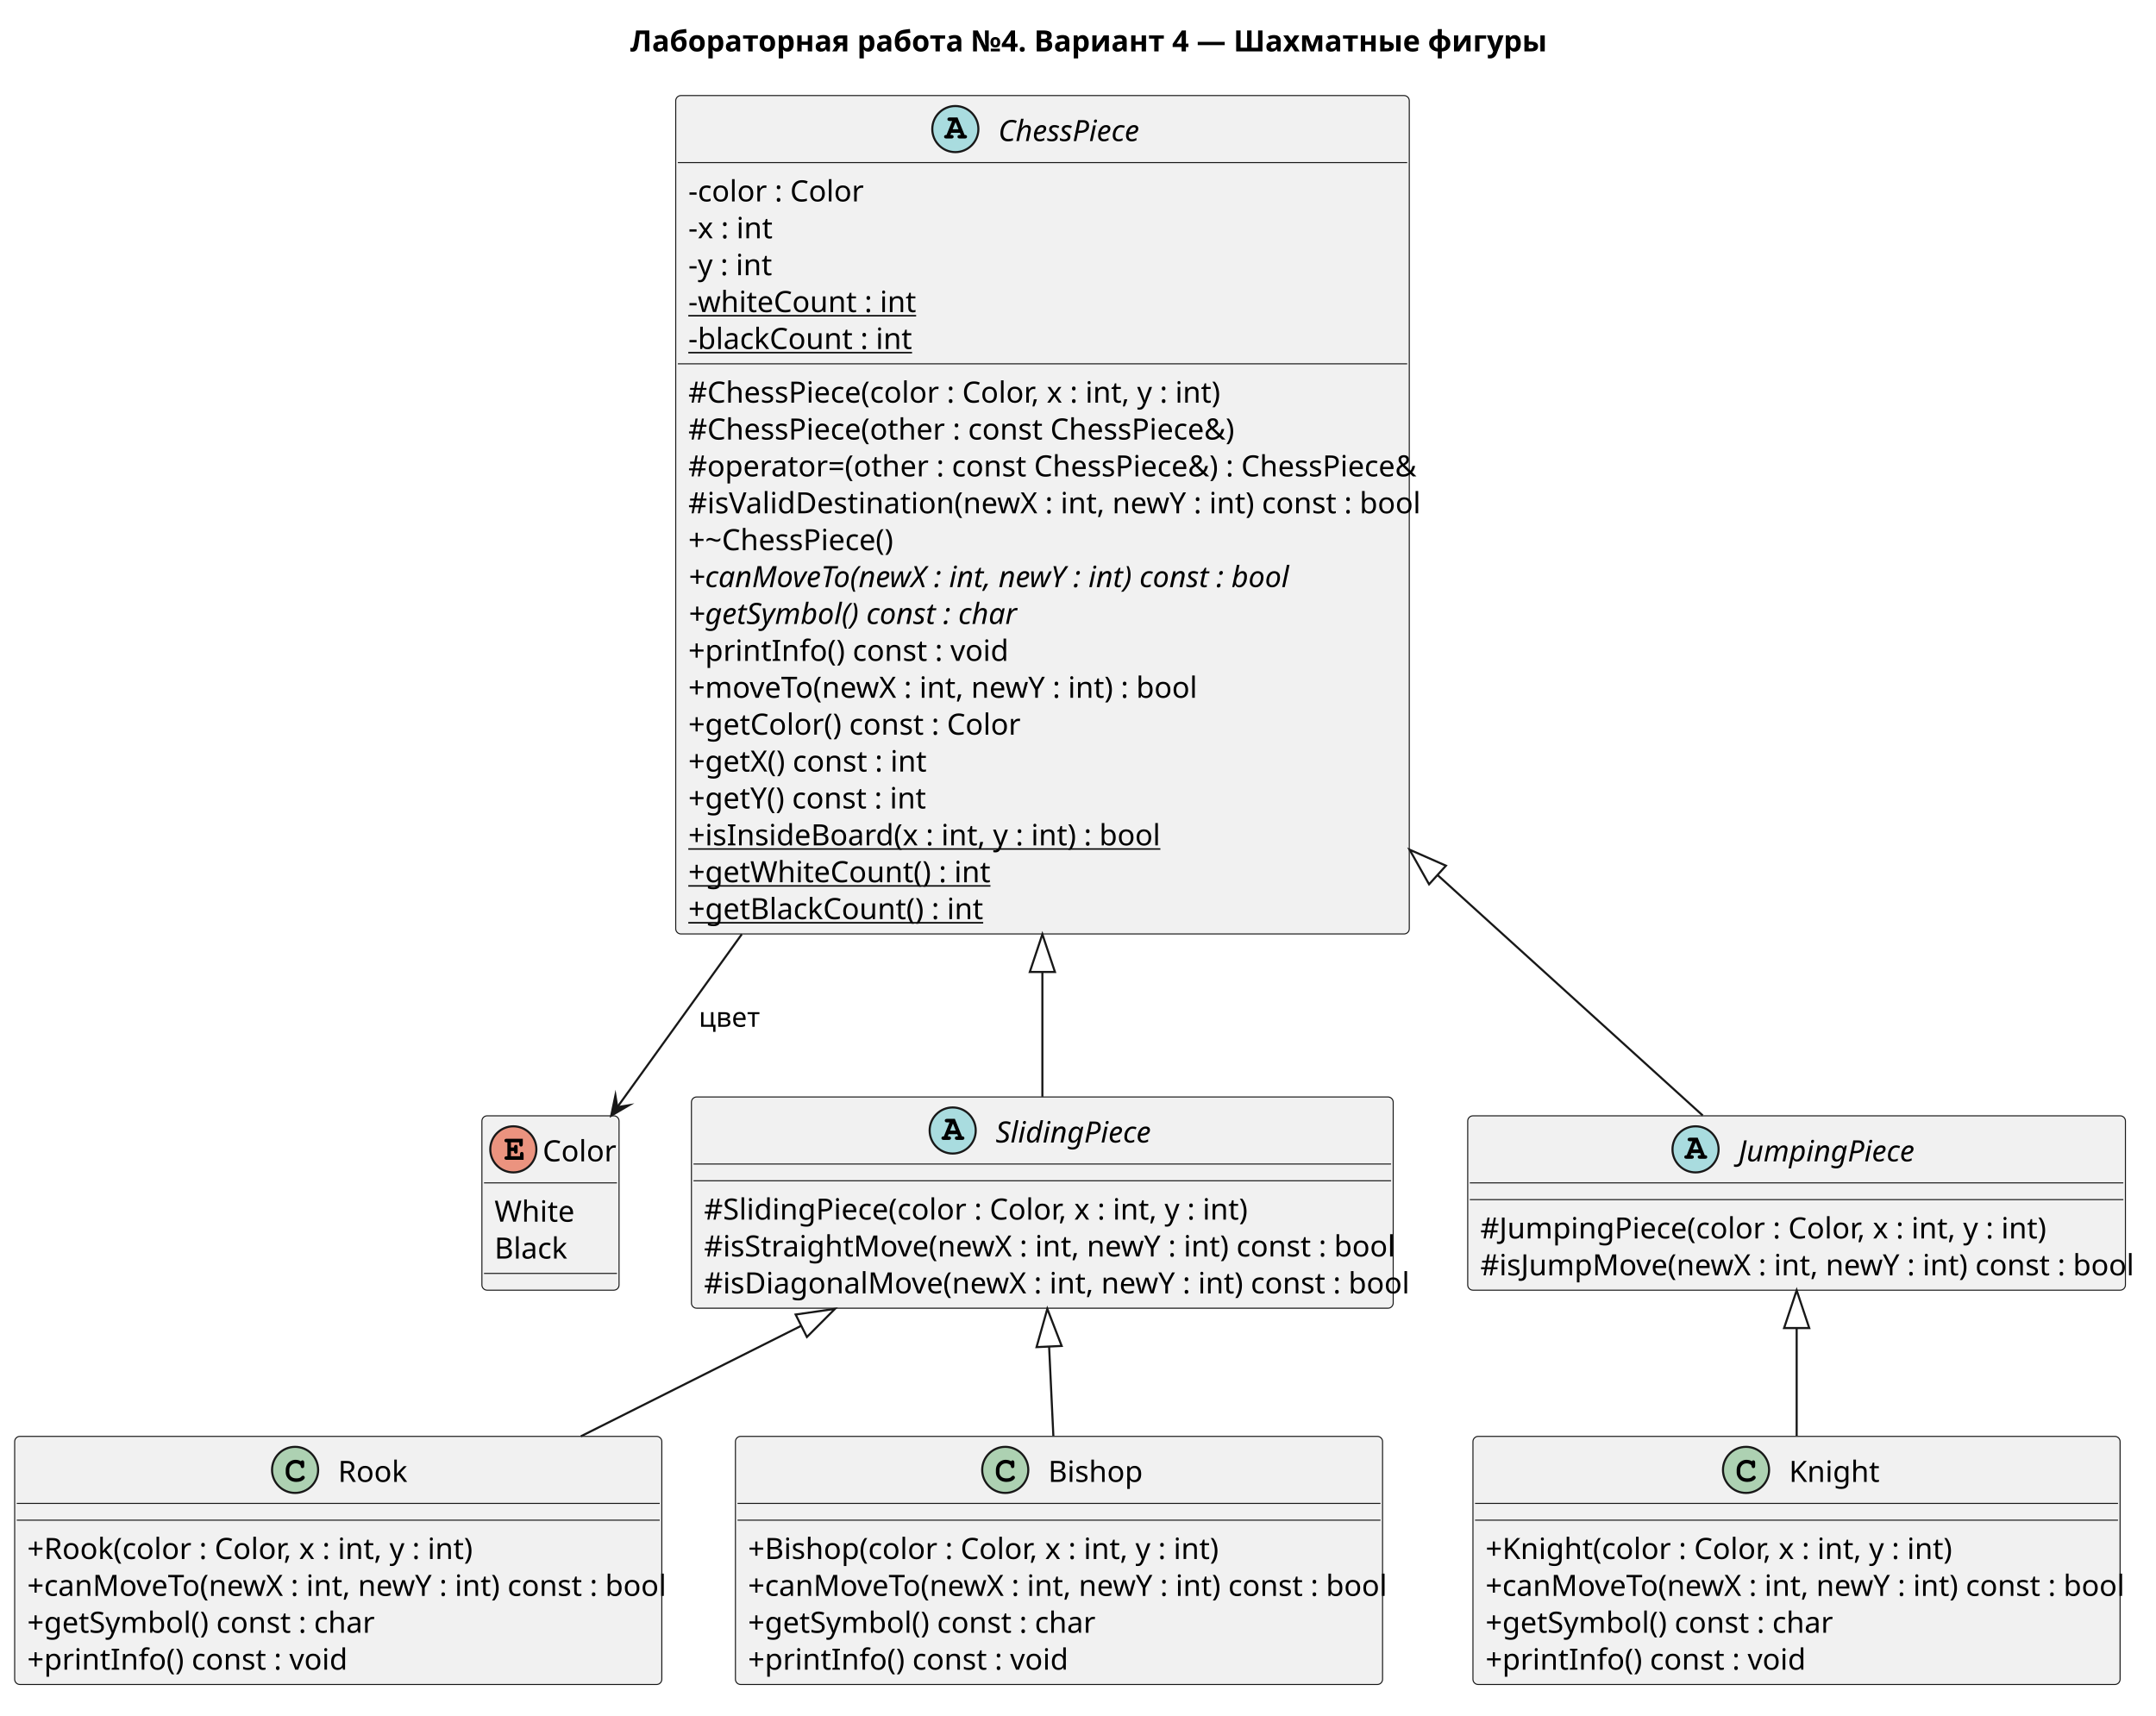
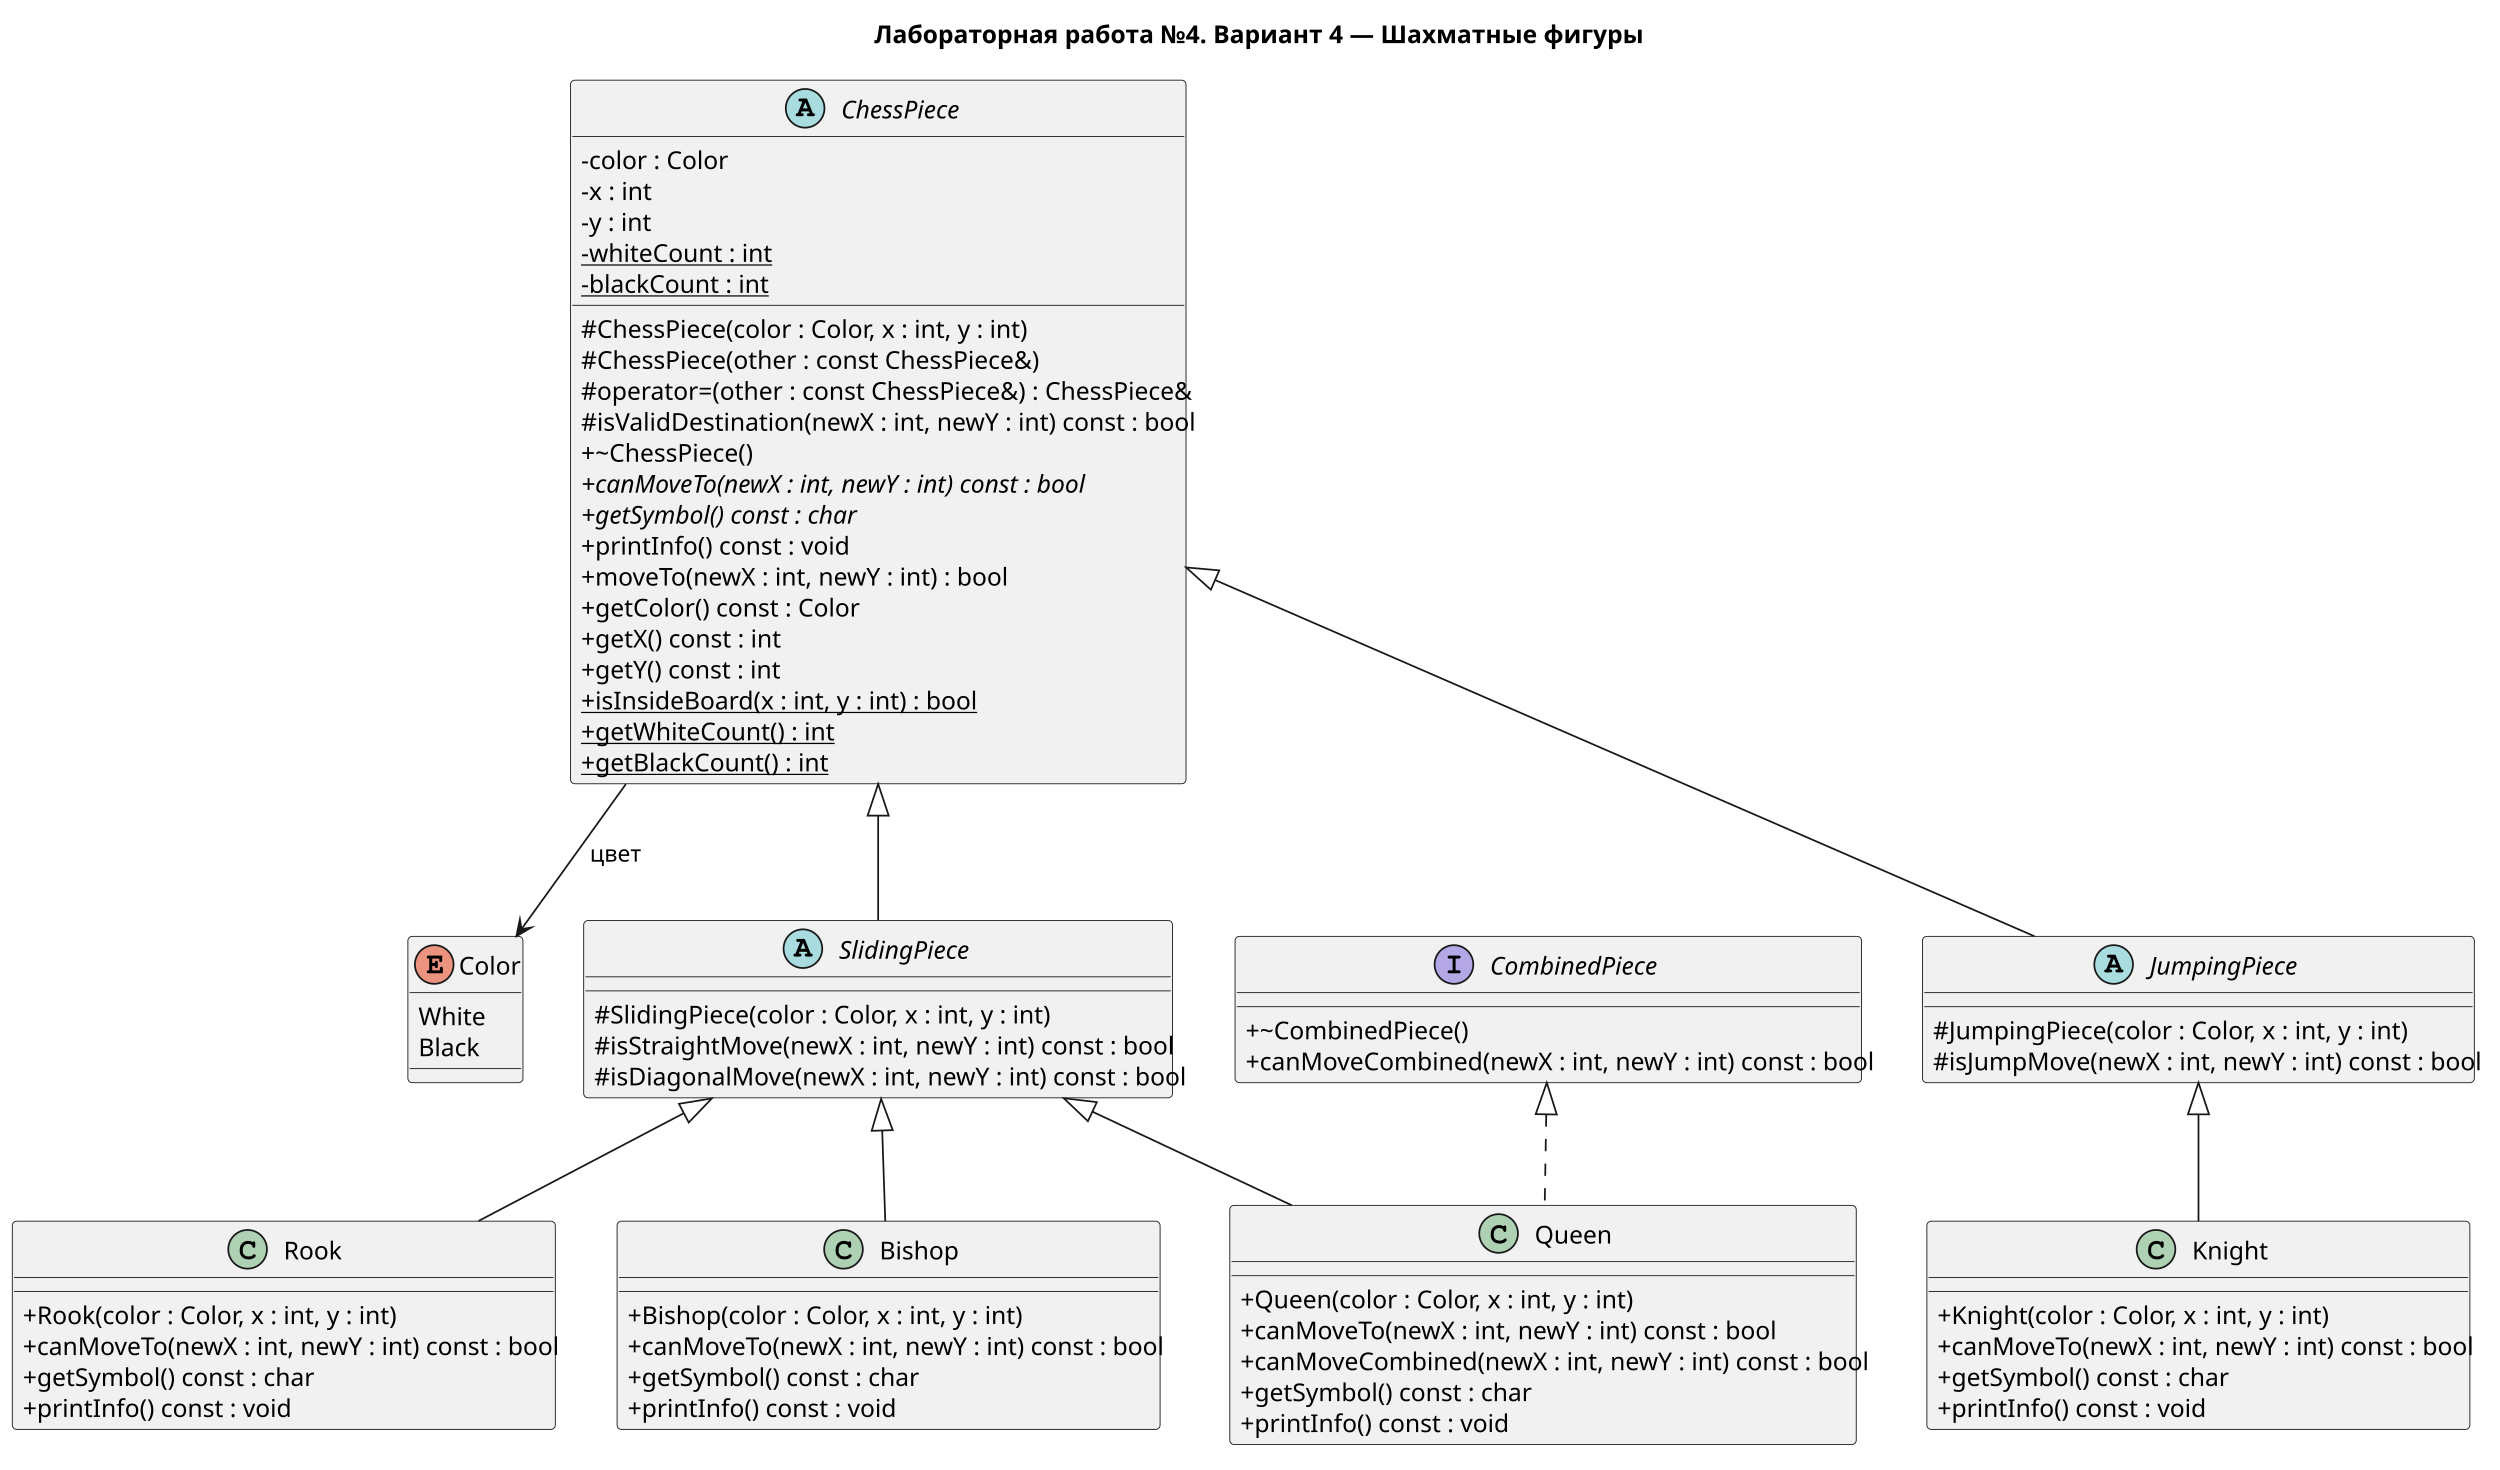
- <svg xmlns="http://www.w3.org/2000/svg" version="1.1" data-diagram-type="CLASS" style="width:1029px;height:819px;background:#FFFFFF;" width="1029px" height="819px" viewBox="0 0 1029 819" zoomAndPan="magnify" preserveAspectRatio="none" contentStyleType="text/css">
+ <svg xmlns="http://www.w3.org/2000/svg" version="1.1" data-diagram-type="CLASS" style="width:1422px;height:836px;background:#FFFFFF;" width="1422px" height="836px" viewBox="0 0 1422 836" zoomAndPan="magnify" preserveAspectRatio="none" contentStyleType="text/css">
  <defs />
  <g font-family="sans-serif" lengthAdjust="spacing">
    <g class="title" data-source-line="1">
-       <text x="300.733" y="24.533" fill="#000" font-size="14" textLength="420.943" font-weight="700">Лабораторная работа №4. Вариант 4 — Шахматные фигуры</text>
+       <text x="497.233" y="24.533" fill="#000" font-size="14" textLength="420.943" font-weight="700">Лабораторная работа №4. Вариант 4 — Шахматные фигуры</text>
    </g>
    <g class="entity" data-qualified-name="Color" id="ent0001" data-source-line="4">
-       <rect x="230" y="532.609" width="65.455" height="83.219" fill="#F1F1F1" style="stroke:#181818;stroke-width:0.5;" rx="2.5" ry="2.5" />
-       <ellipse cx="245" cy="548.609" rx="11" ry="11" fill="#EB937F" style="stroke:#181818;stroke-width:1;" />
-       <path d="M243.859,549.406 L243.859,551.906 L248.188,551.906 L248.188,550.984 Q248.188,550.375 248.422,550.109 Q248.672,549.844 249.047,549.844 Q249.422,549.844 249.656,550.109 Q249.891,550.375 249.891,550.984 L249.891,553.609 L241.891,553.609 Q241.266,553.609 241,553.375 Q240.75,553.141 240.75,552.75 Q240.75,552.375 241.016,552.141 Q241.281,551.906 241.891,551.906 L242.156,551.906 L242.156,545.25 L241.891,545.25 Q241.266,545.25 241,545.016 Q240.75,544.781 240.75,544.391 Q240.75,544.016 241,543.781 Q241.266,543.547 241.891,543.547 L249.516,543.547 L249.516,546.141 Q249.516,546.75 249.281,547.016 Q249.063,547.266 248.672,547.266 Q248.297,547.266 248.063,547.016 Q247.828,546.75 247.828,546.141 L247.828,545.25 L243.859,545.25 L243.859,547.703 L245.344,547.703 Q245.344,547.047 245.469,546.859 Q245.734,546.453 246.203,546.453 Q246.578,546.453 246.813,546.719 Q247.047,546.969 247.047,547.578 L247.047,549.547 Q247.047,550.094 246.922,550.281 Q246.656,550.672 246.203,550.672 Q245.734,550.672 245.469,550.266 Q245.344,550.078 245.344,549.406 L243.859,549.406 Z " fill="#000" />
-       <text x="259" y="554.338" fill="#000" font-size="14" textLength="33.455">Color</text>
-       <line x1="231" y1="564.609" x2="294.455" y2="564.609" style="stroke:#181818;stroke-width:0.5;" />
-       <text x="236" y="583.143" fill="#000" font-size="14" textLength="35.786">White</text>
-       <text x="236" y="600.752" fill="#000" font-size="14" textLength="34.234">Black</text>
-       <line x1="231" y1="607.828" x2="294.455" y2="607.828" style="stroke:#181818;stroke-width:0.5;" />
+       <rect x="232" y="532.609" width="65.455" height="83.219" fill="#F1F1F1" style="stroke:#181818;stroke-width:0.5;" rx="2.5" ry="2.5" />
+       <ellipse cx="247" cy="548.609" rx="11" ry="11" fill="#EB937F" style="stroke:#181818;stroke-width:1;" />
+       <path d="M245.859,549.406 L245.859,551.906 L250.188,551.906 L250.188,550.984 Q250.188,550.375 250.422,550.109 Q250.672,549.844 251.047,549.844 Q251.422,549.844 251.656,550.109 Q251.891,550.375 251.891,550.984 L251.891,553.609 L243.891,553.609 Q243.266,553.609 243,553.375 Q242.75,553.141 242.75,552.75 Q242.75,552.375 243.016,552.141 Q243.281,551.906 243.891,551.906 L244.156,551.906 L244.156,545.25 L243.891,545.25 Q243.266,545.25 243,545.016 Q242.75,544.781 242.75,544.391 Q242.75,544.016 243,543.781 Q243.266,543.547 243.891,543.547 L251.516,543.547 L251.516,546.141 Q251.516,546.75 251.281,547.016 Q251.063,547.266 250.672,547.266 Q250.297,547.266 250.063,547.016 Q249.828,546.75 249.828,546.141 L249.828,545.25 L245.859,545.25 L245.859,547.703 L247.344,547.703 Q247.344,547.047 247.469,546.859 Q247.734,546.453 248.203,546.453 Q248.578,546.453 248.813,546.719 Q249.047,546.969 249.047,547.578 L249.047,549.547 Q249.047,550.094 248.922,550.281 Q248.656,550.672 248.203,550.672 Q247.734,550.672 247.469,550.266 Q247.344,550.078 247.344,549.406 L245.859,549.406 Z " fill="#000" />
+       <text x="261" y="554.338" fill="#000" font-size="14" textLength="33.455">Color</text>
+       <line x1="233" y1="564.609" x2="296.455" y2="564.609" style="stroke:#181818;stroke-width:0.5;" />
+       <text x="238" y="583.143" fill="#000" font-size="14" textLength="35.786">White</text>
+       <text x="238" y="600.752" fill="#000" font-size="14" textLength="34.234">Black</text>
+       <line x1="233" y1="607.828" x2="296.455" y2="607.828" style="stroke:#181818;stroke-width:0.5;" />
    </g>
    <g class="entity" data-qualified-name="ChessPiece" id="ent0002" data-source-line="9">
-       <rect x="322.5" y="45.609" width="350.112" height="400.188" fill="#F1F1F1" style="stroke:#181818;stroke-width:0.5;" rx="2.5" ry="2.5" />
-       <ellipse cx="455.955" cy="61.609" rx="11" ry="11" fill="#A9DCDF" style="stroke:#181818;stroke-width:1;" />
-       <path d="M458.142,63.375 L454.001,63.375 L453.58,64.406 L454.001,64.406 Q454.611,64.406 454.876,64.641 Q455.142,64.875 455.142,65.266 Q455.142,65.641 454.876,65.875 Q454.611,66.109 454.001,66.109 L451.705,66.109 Q451.095,66.109 450.845,65.875 Q450.58,65.641 450.58,65.25 Q450.58,64.875 450.861,64.641 Q451.126,64.391 451.751,64.406 L454.423,57.75 L453.314,57.75 Q452.705,57.75 452.439,57.516 Q452.173,57.281 452.173,56.891 Q452.173,56.516 452.439,56.281 Q452.705,56.047 453.314,56.047 L456.986,56.047 L460.376,64.406 Q460.97,64.406 461.158,64.547 Q461.548,64.813 461.548,65.266 Q461.548,65.641 461.283,65.875 Q461.033,66.109 460.423,66.109 L458.126,66.109 Q457.517,66.109 457.251,65.875 Q456.986,65.641 456.986,65.25 Q456.986,64.875 457.251,64.641 Q457.517,64.406 458.126,64.406 L458.548,64.406 L458.142,63.375 Z M457.423,61.672 L456.064,58.297 L454.689,61.672 L457.423,61.672 Z " fill="#000" />
-       <text x="476.455" y="67.338" fill="#000" font-size="14" textLength="74.703" font-style="italic">ChessPiece</text>
-       <line x1="323.5" y1="77.609" x2="671.612" y2="77.609" style="stroke:#181818;stroke-width:0.5;" />
-       <text x="328.5" y="96.143" fill="#000" font-size="14" textLength="80.131">-color : Color</text>
-       <text x="328.5" y="113.752" fill="#000" font-size="14" textLength="38.117">-x : int</text>
-       <text x="328.5" y="131.361" fill="#000" font-size="14" textLength="38.117">-y : int</text>
-       <text x="328.5" y="148.971" fill="#000" font-size="14" textLength="101.158" text-decoration="underline">-whiteCount : int</text>
-       <text x="328.5" y="166.58" fill="#000" font-size="14" textLength="101.158" text-decoration="underline">-blackCount : int</text>
-       <line x1="323.5" y1="173.656" x2="671.612" y2="173.656" style="stroke:#181818;stroke-width:0.5;" />
-       <text x="328.5" y="192.189" fill="#000" font-size="14" textLength="249.751">#ChessPiece(color : Color, x : int, y : int)</text>
-       <text x="328.5" y="209.799" fill="#000" font-size="14" textLength="256.785">#ChessPiece(other : const ChessPiece&amp;)</text>
-       <text x="328.5" y="227.408" fill="#000" font-size="14" textLength="338.112">#operator=(other : const ChessPiece&amp;) : ChessPiece&amp;</text>
-       <text x="328.5" y="245.018" fill="#000" font-size="14" textLength="334.612">#isValidDestination(newX : int, newY : int) const : bool</text>
-       <text x="328.5" y="262.627" fill="#000" font-size="14" textLength="100.379">+~ChessPiece()</text>
-       <text x="328.5" y="280.236" fill="#000" font-size="14" textLength="296.864" font-style="italic">+canMoveTo(newX : int, newY : int) const : bool</text>
-       <text x="328.5" y="297.846" fill="#000" font-size="14" textLength="159.899" font-style="italic">+getSymbol() const : char</text>
-       <text x="328.5" y="315.455" fill="#000" font-size="14" textLength="142.789">+printInfo() const : void</text>
-       <text x="328.5" y="333.064" fill="#000" font-size="14" textLength="236.94">+moveTo(newX : int, newY : int) : bool</text>
-       <text x="328.5" y="350.674" fill="#000" font-size="14" textLength="152.893">+getColor() const : Color</text>
-       <text x="328.5" y="368.283" fill="#000" font-size="14" textLength="110.106">+getX() const : int</text>
-       <text x="328.5" y="385.893" fill="#000" font-size="14" textLength="110.106">+getY() const : int</text>
-       <text x="328.5" y="403.502" fill="#000" font-size="14" textLength="215.154" text-decoration="underline">+isInsideBoard(x : int, y : int) : bool</text>
-       <text x="328.5" y="421.111" fill="#000" font-size="14" textLength="136.562" text-decoration="underline">+getWhiteCount() : int</text>
-       <text x="328.5" y="438.721" fill="#000" font-size="14" textLength="135.01" text-decoration="underline">+getBlackCount() : int</text>
+       <rect x="324.5" y="45.609" width="350.112" height="400.188" fill="#F1F1F1" style="stroke:#181818;stroke-width:0.5;" rx="2.5" ry="2.5" />
+       <ellipse cx="457.955" cy="61.609" rx="11" ry="11" fill="#A9DCDF" style="stroke:#181818;stroke-width:1;" />
+       <path d="M460.142,63.375 L456.001,63.375 L455.58,64.406 L456.001,64.406 Q456.611,64.406 456.876,64.641 Q457.142,64.875 457.142,65.266 Q457.142,65.641 456.876,65.875 Q456.611,66.109 456.001,66.109 L453.705,66.109 Q453.095,66.109 452.845,65.875 Q452.58,65.641 452.58,65.25 Q452.58,64.875 452.861,64.641 Q453.126,64.391 453.751,64.406 L456.423,57.75 L455.314,57.75 Q454.705,57.75 454.439,57.516 Q454.173,57.281 454.173,56.891 Q454.173,56.516 454.439,56.281 Q454.705,56.047 455.314,56.047 L458.986,56.047 L462.376,64.406 Q462.97,64.406 463.158,64.547 Q463.548,64.813 463.548,65.266 Q463.548,65.641 463.283,65.875 Q463.033,66.109 462.423,66.109 L460.126,66.109 Q459.517,66.109 459.251,65.875 Q458.986,65.641 458.986,65.25 Q458.986,64.875 459.251,64.641 Q459.517,64.406 460.126,64.406 L460.548,64.406 L460.142,63.375 Z M459.423,61.672 L458.064,58.297 L456.689,61.672 L459.423,61.672 Z " fill="#000" />
+       <text x="478.455" y="67.338" fill="#000" font-size="14" textLength="74.703" font-style="italic">ChessPiece</text>
+       <line x1="325.5" y1="77.609" x2="673.612" y2="77.609" style="stroke:#181818;stroke-width:0.5;" />
+       <text x="330.5" y="96.143" fill="#000" font-size="14" textLength="80.131">-color : Color</text>
+       <text x="330.5" y="113.752" fill="#000" font-size="14" textLength="38.117">-x : int</text>
+       <text x="330.5" y="131.361" fill="#000" font-size="14" textLength="38.117">-y : int</text>
+       <text x="330.5" y="148.971" fill="#000" font-size="14" textLength="101.158" text-decoration="underline">-whiteCount : int</text>
+       <text x="330.5" y="166.58" fill="#000" font-size="14" textLength="101.158" text-decoration="underline">-blackCount : int</text>
+       <line x1="325.5" y1="173.656" x2="673.612" y2="173.656" style="stroke:#181818;stroke-width:0.5;" />
+       <text x="330.5" y="192.189" fill="#000" font-size="14" textLength="249.751">#ChessPiece(color : Color, x : int, y : int)</text>
+       <text x="330.5" y="209.799" fill="#000" font-size="14" textLength="256.785">#ChessPiece(other : const ChessPiece&amp;)</text>
+       <text x="330.5" y="227.408" fill="#000" font-size="14" textLength="338.112">#operator=(other : const ChessPiece&amp;) : ChessPiece&amp;</text>
+       <text x="330.5" y="245.018" fill="#000" font-size="14" textLength="334.612">#isValidDestination(newX : int, newY : int) const : bool</text>
+       <text x="330.5" y="262.627" fill="#000" font-size="14" textLength="100.379">+~ChessPiece()</text>
+       <text x="330.5" y="280.236" fill="#000" font-size="14" textLength="296.864" font-style="italic">+canMoveTo(newX : int, newY : int) const : bool</text>
+       <text x="330.5" y="297.846" fill="#000" font-size="14" textLength="159.899" font-style="italic">+getSymbol() const : char</text>
+       <text x="330.5" y="315.455" fill="#000" font-size="14" textLength="142.789">+printInfo() const : void</text>
+       <text x="330.5" y="333.064" fill="#000" font-size="14" textLength="236.94">+moveTo(newX : int, newY : int) : bool</text>
+       <text x="330.5" y="350.674" fill="#000" font-size="14" textLength="152.893">+getColor() const : Color</text>
+       <text x="330.5" y="368.283" fill="#000" font-size="14" textLength="110.106">+getX() const : int</text>
+       <text x="330.5" y="385.893" fill="#000" font-size="14" textLength="110.106">+getY() const : int</text>
+       <text x="330.5" y="403.502" fill="#000" font-size="14" textLength="215.154" text-decoration="underline">+isInsideBoard(x : int, y : int) : bool</text>
+       <text x="330.5" y="421.111" fill="#000" font-size="14" textLength="136.562" text-decoration="underline">+getWhiteCount() : int</text>
+       <text x="330.5" y="438.721" fill="#000" font-size="14" textLength="135.01" text-decoration="underline">+getBlackCount() : int</text>
    </g>
    <g class="entity" data-qualified-name="SlidingPiece" id="ent0003" data-source-line="32">
-       <rect x="330" y="523.609" width="334.937" height="100.828" fill="#F1F1F1" style="stroke:#181818;stroke-width:0.5;" rx="2.5" ry="2.5" />
-       <ellipse cx="454.694" cy="539.609" rx="11" ry="11" fill="#A9DCDF" style="stroke:#181818;stroke-width:1;" />
-       <path d="M456.882,541.375 L452.741,541.375 L452.319,542.406 L452.741,542.406 Q453.351,542.406 453.616,542.641 Q453.882,542.875 453.882,543.266 Q453.882,543.641 453.616,543.875 Q453.351,544.109 452.741,544.109 L450.444,544.109 Q449.835,544.109 449.585,543.875 Q449.319,543.641 449.319,543.25 Q449.319,542.875 449.601,542.641 Q449.866,542.391 450.491,542.406 L453.163,535.75 L452.054,535.75 Q451.444,535.75 451.179,535.516 Q450.913,535.281 450.913,534.891 Q450.913,534.516 451.179,534.281 Q451.444,534.047 452.054,534.047 L455.726,534.047 L459.116,542.406 Q459.71,542.406 459.897,542.547 Q460.288,542.813 460.288,543.266 Q460.288,543.641 460.022,543.875 Q459.772,544.109 459.163,544.109 L456.866,544.109 Q456.257,544.109 455.991,543.875 Q455.726,543.641 455.726,543.25 Q455.726,542.875 455.991,542.641 Q456.257,542.406 456.866,542.406 L457.288,542.406 L456.882,541.375 Z M456.163,539.672 L454.804,536.297 L453.429,539.672 L456.163,539.672 Z " fill="#000" />
-       <text x="475.194" y="545.338" fill="#000" font-size="14" textLength="77.048" font-style="italic">SlidingPiece</text>
-       <line x1="331" y1="555.609" x2="663.937" y2="555.609" style="stroke:#181818;stroke-width:0.5;" />
-       <line x1="331" y1="563.609" x2="663.937" y2="563.609" style="stroke:#181818;stroke-width:0.5;" />
-       <text x="336" y="582.143" fill="#000" font-size="14" textLength="252.096">#SlidingPiece(color : Color, x : int, y : int)</text>
-       <text x="336" y="599.752" fill="#000" font-size="14" textLength="315.923">#isStraightMove(newX : int, newY : int) const : bool</text>
-       <text x="336" y="617.361" fill="#000" font-size="14" textLength="322.937">#isDiagonalMove(newX : int, newY : int) const : bool</text>
+       <rect x="332" y="523.609" width="334.937" height="100.828" fill="#F1F1F1" style="stroke:#181818;stroke-width:0.5;" rx="2.5" ry="2.5" />
+       <ellipse cx="456.694" cy="539.609" rx="11" ry="11" fill="#A9DCDF" style="stroke:#181818;stroke-width:1;" />
+       <path d="M458.882,541.375 L454.741,541.375 L454.319,542.406 L454.741,542.406 Q455.351,542.406 455.616,542.641 Q455.882,542.875 455.882,543.266 Q455.882,543.641 455.616,543.875 Q455.351,544.109 454.741,544.109 L452.444,544.109 Q451.835,544.109 451.585,543.875 Q451.319,543.641 451.319,543.25 Q451.319,542.875 451.601,542.641 Q451.866,542.391 452.491,542.406 L455.163,535.75 L454.054,535.75 Q453.444,535.75 453.179,535.516 Q452.913,535.281 452.913,534.891 Q452.913,534.516 453.179,534.281 Q453.444,534.047 454.054,534.047 L457.726,534.047 L461.116,542.406 Q461.71,542.406 461.897,542.547 Q462.288,542.813 462.288,543.266 Q462.288,543.641 462.022,543.875 Q461.772,544.109 461.163,544.109 L458.866,544.109 Q458.257,544.109 457.991,543.875 Q457.726,543.641 457.726,543.25 Q457.726,542.875 457.991,542.641 Q458.257,542.406 458.866,542.406 L459.288,542.406 L458.882,541.375 Z M458.163,539.672 L456.804,536.297 L455.429,539.672 L458.163,539.672 Z " fill="#000" />
+       <text x="477.194" y="545.338" fill="#000" font-size="14" textLength="77.048" font-style="italic">SlidingPiece</text>
+       <line x1="333" y1="555.609" x2="665.937" y2="555.609" style="stroke:#181818;stroke-width:0.5;" />
+       <line x1="333" y1="563.609" x2="665.937" y2="563.609" style="stroke:#181818;stroke-width:0.5;" />
+       <text x="338" y="582.143" fill="#000" font-size="14" textLength="252.096">#SlidingPiece(color : Color, x : int, y : int)</text>
+       <text x="338" y="599.752" fill="#000" font-size="14" textLength="315.923">#isStraightMove(newX : int, newY : int) const : bool</text>
+       <text x="338" y="617.361" fill="#000" font-size="14" textLength="322.937">#isDiagonalMove(newX : int, newY : int) const : bool</text>
    </g>
    <g class="entity" data-qualified-name="Rook" id="ent0004" data-source-line="38">
-       <rect x="7" y="685.609" width="308.864" height="118.438" fill="#F1F1F1" style="stroke:#181818;stroke-width:0.5;" rx="2.5" ry="2.5" />
-       <ellipse cx="140.841" cy="701.609" rx="11" ry="11" fill="#ADD1B2" style="stroke:#181818;stroke-width:1;" />
-       <path d="M143.606,697.484 Q143.763,697.266 143.95,697.156 Q144.138,697.047 144.356,697.047 Q144.731,697.047 144.966,697.313 Q145.2,697.563 145.2,698.172 L145.2,699.625 Q145.2,700.234 144.966,700.5 Q144.731,700.766 144.356,700.766 Q144.013,700.766 143.81,700.563 Q143.606,700.375 143.497,699.859 Q143.45,699.5 143.263,699.313 Q142.935,698.938 142.325,698.719 Q141.716,698.5 141.091,698.5 Q140.325,698.5 139.685,698.828 Q139.06,699.156 138.56,699.906 Q138.075,700.656 138.075,701.688 L138.075,702.781 Q138.075,704.016 138.966,704.844 Q139.856,705.656 141.45,705.656 Q142.388,705.656 143.044,705.406 Q143.435,705.25 143.856,704.813 Q144.122,704.547 144.263,704.469 Q144.419,704.391 144.622,704.391 Q144.95,704.391 145.2,704.656 Q145.466,704.906 145.466,705.25 Q145.466,705.594 145.122,706 Q144.622,706.578 143.825,706.906 Q142.747,707.359 141.45,707.359 Q139.935,707.359 138.731,706.734 Q137.747,706.234 137.06,705.172 Q136.372,704.094 136.372,702.813 L136.372,701.656 Q136.372,700.328 136.981,699.188 Q137.606,698.031 138.7,697.422 Q139.794,696.797 141.028,696.797 Q141.763,696.797 142.403,696.969 Q143.06,697.125 143.606,697.484 Z " fill="#000" />
-       <text x="161.341" y="707.338" fill="#000" font-size="14" textLength="32.683">Rook</text>
-       <line x1="8" y1="717.609" x2="314.864" y2="717.609" style="stroke:#181818;stroke-width:0.5;" />
-       <line x1="8" y1="725.609" x2="314.864" y2="725.609" style="stroke:#181818;stroke-width:0.5;" />
-       <text x="13" y="744.143" fill="#000" font-size="14" textLength="208.12">+Rook(color : Color, x : int, y : int)</text>
-       <text x="13" y="761.752" fill="#000" font-size="14" textLength="296.864">+canMoveTo(newX : int, newY : int) const : bool</text>
-       <text x="13" y="779.361" fill="#000" font-size="14" textLength="159.899">+getSymbol() const : char</text>
-       <text x="13" y="796.971" fill="#000" font-size="14" textLength="142.789">+printInfo() const : void</text>
+       <rect x="7" y="694.609" width="308.864" height="118.438" fill="#F1F1F1" style="stroke:#181818;stroke-width:0.5;" rx="2.5" ry="2.5" />
+       <ellipse cx="140.841" cy="710.609" rx="11" ry="11" fill="#ADD1B2" style="stroke:#181818;stroke-width:1;" />
+       <path d="M143.606,706.484 Q143.763,706.266 143.95,706.156 Q144.138,706.047 144.356,706.047 Q144.731,706.047 144.966,706.313 Q145.2,706.563 145.2,707.172 L145.2,708.625 Q145.2,709.234 144.966,709.5 Q144.731,709.766 144.356,709.766 Q144.013,709.766 143.81,709.563 Q143.606,709.375 143.497,708.859 Q143.45,708.5 143.263,708.313 Q142.935,707.938 142.325,707.719 Q141.716,707.5 141.091,707.5 Q140.325,707.5 139.685,707.828 Q139.06,708.156 138.56,708.906 Q138.075,709.656 138.075,710.688 L138.075,711.781 Q138.075,713.016 138.966,713.844 Q139.856,714.656 141.45,714.656 Q142.388,714.656 143.044,714.406 Q143.435,714.25 143.856,713.813 Q144.122,713.547 144.263,713.469 Q144.419,713.391 144.622,713.391 Q144.95,713.391 145.2,713.656 Q145.466,713.906 145.466,714.25 Q145.466,714.594 145.122,715 Q144.622,715.578 143.825,715.906 Q142.747,716.359 141.45,716.359 Q139.935,716.359 138.731,715.734 Q137.747,715.234 137.06,714.172 Q136.372,713.094 136.372,711.813 L136.372,710.656 Q136.372,709.328 136.981,708.188 Q137.606,707.031 138.7,706.422 Q139.794,705.797 141.028,705.797 Q141.763,705.797 142.403,705.969 Q143.06,706.125 143.606,706.484 Z " fill="#000" />
+       <text x="161.341" y="716.338" fill="#000" font-size="14" textLength="32.683">Rook</text>
+       <line x1="8" y1="726.609" x2="314.864" y2="726.609" style="stroke:#181818;stroke-width:0.5;" />
+       <line x1="8" y1="734.609" x2="314.864" y2="734.609" style="stroke:#181818;stroke-width:0.5;" />
+       <text x="13" y="753.143" fill="#000" font-size="14" textLength="208.12">+Rook(color : Color, x : int, y : int)</text>
+       <text x="13" y="770.752" fill="#000" font-size="14" textLength="296.864">+canMoveTo(newX : int, newY : int) const : bool</text>
+       <text x="13" y="788.361" fill="#000" font-size="14" textLength="159.899">+getSymbol() const : char</text>
+       <text x="13" y="805.971" fill="#000" font-size="14" textLength="142.789">+printInfo() const : void</text>
    </g>
    <g class="entity" data-qualified-name="Bishop" id="ent0005" data-source-line="45">
-       <rect x="351" y="685.609" width="308.864" height="118.438" fill="#F1F1F1" style="stroke:#181818;stroke-width:0.5;" rx="2.5" ry="2.5" />
-       <ellipse cx="479.779" cy="701.609" rx="11" ry="11" fill="#ADD1B2" style="stroke:#181818;stroke-width:1;" />
-       <path d="M482.544,697.484 Q482.701,697.266 482.888,697.156 Q483.076,697.047 483.294,697.047 Q483.669,697.047 483.904,697.313 Q484.138,697.563 484.138,698.172 L484.138,699.625 Q484.138,700.234 483.904,700.5 Q483.669,700.766 483.294,700.766 Q482.951,700.766 482.748,700.563 Q482.544,700.375 482.435,699.859 Q482.388,699.5 482.201,699.313 Q481.873,698.938 481.263,698.719 Q480.654,698.5 480.029,698.5 Q479.263,698.5 478.623,698.828 Q477.998,699.156 477.498,699.906 Q477.013,700.656 477.013,701.688 L477.013,702.781 Q477.013,704.016 477.904,704.844 Q478.794,705.656 480.388,705.656 Q481.326,705.656 481.982,705.406 Q482.373,705.25 482.794,704.813 Q483.06,704.547 483.201,704.469 Q483.357,704.391 483.56,704.391 Q483.888,704.391 484.138,704.656 Q484.404,704.906 484.404,705.25 Q484.404,705.594 484.06,706 Q483.56,706.578 482.763,706.906 Q481.685,707.359 480.388,707.359 Q478.873,707.359 477.669,706.734 Q476.685,706.234 475.998,705.172 Q475.31,704.094 475.31,702.813 L475.31,701.656 Q475.31,700.328 475.919,699.188 Q476.544,698.031 477.638,697.422 Q478.732,696.797 479.966,696.797 Q480.701,696.797 481.341,696.969 Q481.998,697.125 482.544,697.484 Z " fill="#000" />
-       <text x="500.279" y="707.338" fill="#000" font-size="14" textLength="42.807">Bishop</text>
-       <line x1="352" y1="717.609" x2="658.864" y2="717.609" style="stroke:#181818;stroke-width:0.5;" />
-       <line x1="352" y1="725.609" x2="658.864" y2="725.609" style="stroke:#181818;stroke-width:0.5;" />
-       <text x="357" y="744.143" fill="#000" font-size="14" textLength="218.244">+Bishop(color : Color, x : int, y : int)</text>
-       <text x="357" y="761.752" fill="#000" font-size="14" textLength="296.864">+canMoveTo(newX : int, newY : int) const : bool</text>
-       <text x="357" y="779.361" fill="#000" font-size="14" textLength="159.899">+getSymbol() const : char</text>
-       <text x="357" y="796.971" fill="#000" font-size="14" textLength="142.789">+printInfo() const : void</text>
+       <rect x="351" y="694.609" width="308.864" height="118.438" fill="#F1F1F1" style="stroke:#181818;stroke-width:0.5;" rx="2.5" ry="2.5" />
+       <ellipse cx="479.779" cy="710.609" rx="11" ry="11" fill="#ADD1B2" style="stroke:#181818;stroke-width:1;" />
+       <path d="M482.544,706.484 Q482.701,706.266 482.888,706.156 Q483.076,706.047 483.294,706.047 Q483.669,706.047 483.904,706.313 Q484.138,706.563 484.138,707.172 L484.138,708.625 Q484.138,709.234 483.904,709.5 Q483.669,709.766 483.294,709.766 Q482.951,709.766 482.748,709.563 Q482.544,709.375 482.435,708.859 Q482.388,708.5 482.201,708.313 Q481.873,707.938 481.263,707.719 Q480.654,707.5 480.029,707.5 Q479.263,707.5 478.623,707.828 Q477.998,708.156 477.498,708.906 Q477.013,709.656 477.013,710.688 L477.013,711.781 Q477.013,713.016 477.904,713.844 Q478.794,714.656 480.388,714.656 Q481.326,714.656 481.982,714.406 Q482.373,714.25 482.794,713.813 Q483.06,713.547 483.201,713.469 Q483.357,713.391 483.56,713.391 Q483.888,713.391 484.138,713.656 Q484.404,713.906 484.404,714.25 Q484.404,714.594 484.06,715 Q483.56,715.578 482.763,715.906 Q481.685,716.359 480.388,716.359 Q478.873,716.359 477.669,715.734 Q476.685,715.234 475.998,714.172 Q475.31,713.094 475.31,711.813 L475.31,710.656 Q475.31,709.328 475.919,708.188 Q476.544,707.031 477.638,706.422 Q478.732,705.797 479.966,705.797 Q480.701,705.797 481.341,705.969 Q481.998,706.125 482.544,706.484 Z " fill="#000" />
+       <text x="500.279" y="716.338" fill="#000" font-size="14" textLength="42.807">Bishop</text>
+       <line x1="352" y1="726.609" x2="658.864" y2="726.609" style="stroke:#181818;stroke-width:0.5;" />
+       <line x1="352" y1="734.609" x2="658.864" y2="734.609" style="stroke:#181818;stroke-width:0.5;" />
+       <text x="357" y="753.143" fill="#000" font-size="14" textLength="218.244">+Bishop(color : Color, x : int, y : int)</text>
+       <text x="357" y="770.752" fill="#000" font-size="14" textLength="296.864">+canMoveTo(newX : int, newY : int) const : bool</text>
+       <text x="357" y="788.361" fill="#000" font-size="14" textLength="159.899">+getSymbol() const : char</text>
+       <text x="357" y="805.971" fill="#000" font-size="14" textLength="142.789">+printInfo() const : void</text>
    </g>
    <g class="entity" data-qualified-name="JumpingPiece" id="ent0006" data-source-line="52">
-       <rect x="700.5" y="532.609" width="313.909" height="83.219" fill="#F1F1F1" style="stroke:#181818;stroke-width:0.5;" rx="2.5" ry="2.5" />
-       <ellipse cx="809.236" cy="548.609" rx="11" ry="11" fill="#A9DCDF" style="stroke:#181818;stroke-width:1;" />
-       <path d="M811.423,550.375 L807.283,550.375 L806.861,551.406 L807.283,551.406 Q807.892,551.406 808.158,551.641 Q808.423,551.875 808.423,552.266 Q808.423,552.641 808.158,552.875 Q807.892,553.109 807.283,553.109 L804.986,553.109 Q804.376,553.109 804.126,552.875 Q803.861,552.641 803.861,552.25 Q803.861,551.875 804.142,551.641 Q804.408,551.391 805.033,551.406 L807.705,544.75 L806.595,544.75 Q805.986,544.75 805.72,544.516 Q805.455,544.281 805.455,543.891 Q805.455,543.516 805.72,543.281 Q805.986,543.047 806.595,543.047 L810.267,543.047 L813.658,551.406 Q814.251,551.406 814.439,551.547 Q814.83,551.813 814.83,552.266 Q814.83,552.641 814.564,552.875 Q814.314,553.109 813.705,553.109 L811.408,553.109 Q810.798,553.109 810.533,552.875 Q810.267,552.641 810.267,552.25 Q810.267,551.875 810.533,551.641 Q810.798,551.406 811.408,551.406 L811.83,551.406 L811.423,550.375 Z M810.705,548.672 L809.345,545.297 L807.97,548.672 L810.705,548.672 Z " fill="#000" />
-       <text x="829.736" y="554.338" fill="#000" font-size="14" textLength="87.938" font-style="italic">JumpingPiece</text>
-       <line x1="701.5" y1="564.609" x2="1013.409" y2="564.609" style="stroke:#181818;stroke-width:0.5;" />
-       <line x1="701.5" y1="572.609" x2="1013.409" y2="572.609" style="stroke:#181818;stroke-width:0.5;" />
-       <text x="706.5" y="591.143" fill="#000" font-size="14" textLength="262.985">#JumpingPiece(color : Color, x : int, y : int)</text>
-       <text x="706.5" y="608.752" fill="#000" font-size="14" textLength="301.909">#isJumpMove(newX : int, newY : int) const : bool</text>
+       <rect x="1093.5" y="532.609" width="313.909" height="83.219" fill="#F1F1F1" style="stroke:#181818;stroke-width:0.5;" rx="2.5" ry="2.5" />
+       <ellipse cx="1202.236" cy="548.609" rx="11" ry="11" fill="#A9DCDF" style="stroke:#181818;stroke-width:1;" />
+       <path d="M1204.423,550.375 L1200.283,550.375 L1199.861,551.406 L1200.283,551.406 Q1200.892,551.406 1201.158,551.641 Q1201.423,551.875 1201.423,552.266 Q1201.423,552.641 1201.158,552.875 Q1200.892,553.109 1200.283,553.109 L1197.986,553.109 Q1197.376,553.109 1197.126,552.875 Q1196.861,552.641 1196.861,552.25 Q1196.861,551.875 1197.142,551.641 Q1197.408,551.391 1198.033,551.406 L1200.705,544.75 L1199.595,544.75 Q1198.986,544.75 1198.72,544.516 Q1198.455,544.281 1198.455,543.891 Q1198.455,543.516 1198.72,543.281 Q1198.986,543.047 1199.595,543.047 L1203.267,543.047 L1206.658,551.406 Q1207.251,551.406 1207.439,551.547 Q1207.83,551.813 1207.83,552.266 Q1207.83,552.641 1207.564,552.875 Q1207.314,553.109 1206.705,553.109 L1204.408,553.109 Q1203.798,553.109 1203.533,552.875 Q1203.267,552.641 1203.267,552.25 Q1203.267,551.875 1203.533,551.641 Q1203.798,551.406 1204.408,551.406 L1204.83,551.406 L1204.423,550.375 Z M1203.705,548.672 L1202.345,545.297 L1200.97,548.672 L1203.705,548.672 Z " fill="#000" />
+       <text x="1222.736" y="554.338" fill="#000" font-size="14" textLength="87.938" font-style="italic">JumpingPiece</text>
+       <line x1="1094.5" y1="564.609" x2="1406.409" y2="564.609" style="stroke:#181818;stroke-width:0.5;" />
+       <line x1="1094.5" y1="572.609" x2="1406.409" y2="572.609" style="stroke:#181818;stroke-width:0.5;" />
+       <text x="1099.5" y="591.143" fill="#000" font-size="14" textLength="262.985">#JumpingPiece(color : Color, x : int, y : int)</text>
+       <text x="1099.5" y="608.752" fill="#000" font-size="14" textLength="301.909">#isJumpMove(newX : int, newY : int) const : bool</text>
    </g>
    <g class="entity" data-qualified-name="Knight" id="ent0007" data-source-line="57">
-       <rect x="703" y="685.609" width="308.864" height="118.438" fill="#F1F1F1" style="stroke:#181818;stroke-width:0.5;" rx="2.5" ry="2.5" />
-       <ellipse cx="833.334" cy="701.609" rx="11" ry="11" fill="#ADD1B2" style="stroke:#181818;stroke-width:1;" />
-       <path d="M836.1,697.484 Q836.256,697.266 836.443,697.156 Q836.631,697.047 836.85,697.047 Q837.225,697.047 837.459,697.313 Q837.693,697.563 837.693,698.172 L837.693,699.625 Q837.693,700.234 837.459,700.5 Q837.225,700.766 836.85,700.766 Q836.506,700.766 836.303,700.563 Q836.1,700.375 835.99,699.859 Q835.943,699.5 835.756,699.313 Q835.428,698.938 834.818,698.719 Q834.209,698.5 833.584,698.5 Q832.818,698.5 832.178,698.828 Q831.553,699.156 831.053,699.906 Q830.568,700.656 830.568,701.688 L830.568,702.781 Q830.568,704.016 831.459,704.844 Q832.35,705.656 833.943,705.656 Q834.881,705.656 835.537,705.406 Q835.928,705.25 836.35,704.813 Q836.615,704.547 836.756,704.469 Q836.912,704.391 837.115,704.391 Q837.443,704.391 837.693,704.656 Q837.959,704.906 837.959,705.25 Q837.959,705.594 837.615,706 Q837.115,706.578 836.318,706.906 Q835.24,707.359 833.943,707.359 Q832.428,707.359 831.225,706.734 Q830.24,706.234 829.553,705.172 Q828.865,704.094 828.865,702.813 L828.865,701.656 Q828.865,700.328 829.475,699.188 Q830.1,698.031 831.193,697.422 Q832.287,696.797 833.521,696.797 Q834.256,696.797 834.896,696.969 Q835.553,697.125 836.1,697.484 Z " fill="#000" />
-       <text x="853.834" y="707.338" fill="#000" font-size="14" textLength="39.696">Knight</text>
-       <line x1="704" y1="717.609" x2="1010.864" y2="717.609" style="stroke:#181818;stroke-width:0.5;" />
-       <line x1="704" y1="725.609" x2="1010.864" y2="725.609" style="stroke:#181818;stroke-width:0.5;" />
-       <text x="709" y="744.143" fill="#000" font-size="14" textLength="215.134">+Knight(color : Color, x : int, y : int)</text>
-       <text x="709" y="761.752" fill="#000" font-size="14" textLength="296.864">+canMoveTo(newX : int, newY : int) const : bool</text>
-       <text x="709" y="779.361" fill="#000" font-size="14" textLength="159.899">+getSymbol() const : char</text>
-       <text x="709" y="796.971" fill="#000" font-size="14" textLength="142.789">+printInfo() const : void</text>
+       <rect x="1096" y="694.609" width="308.864" height="118.438" fill="#F1F1F1" style="stroke:#181818;stroke-width:0.5;" rx="2.5" ry="2.5" />
+       <ellipse cx="1226.334" cy="710.609" rx="11" ry="11" fill="#ADD1B2" style="stroke:#181818;stroke-width:1;" />
+       <path d="M1229.1,706.484 Q1229.256,706.266 1229.443,706.156 Q1229.631,706.047 1229.85,706.047 Q1230.225,706.047 1230.459,706.313 Q1230.693,706.563 1230.693,707.172 L1230.693,708.625 Q1230.693,709.234 1230.459,709.5 Q1230.225,709.766 1229.85,709.766 Q1229.506,709.766 1229.303,709.563 Q1229.1,709.375 1228.99,708.859 Q1228.943,708.5 1228.756,708.313 Q1228.428,707.938 1227.818,707.719 Q1227.209,707.5 1226.584,707.5 Q1225.818,707.5 1225.178,707.828 Q1224.553,708.156 1224.053,708.906 Q1223.568,709.656 1223.568,710.688 L1223.568,711.781 Q1223.568,713.016 1224.459,713.844 Q1225.35,714.656 1226.943,714.656 Q1227.881,714.656 1228.537,714.406 Q1228.928,714.25 1229.35,713.813 Q1229.615,713.547 1229.756,713.469 Q1229.912,713.391 1230.115,713.391 Q1230.443,713.391 1230.693,713.656 Q1230.959,713.906 1230.959,714.25 Q1230.959,714.594 1230.615,715 Q1230.115,715.578 1229.318,715.906 Q1228.24,716.359 1226.943,716.359 Q1225.428,716.359 1224.225,715.734 Q1223.24,715.234 1222.553,714.172 Q1221.865,713.094 1221.865,711.813 L1221.865,710.656 Q1221.865,709.328 1222.475,708.188 Q1223.1,707.031 1224.193,706.422 Q1225.287,705.797 1226.521,705.797 Q1227.256,705.797 1227.896,705.969 Q1228.553,706.125 1229.1,706.484 Z " fill="#000" />
+       <text x="1246.834" y="716.338" fill="#000" font-size="14" textLength="39.696">Knight</text>
+       <line x1="1097" y1="726.609" x2="1403.864" y2="726.609" style="stroke:#181818;stroke-width:0.5;" />
+       <line x1="1097" y1="734.609" x2="1403.864" y2="734.609" style="stroke:#181818;stroke-width:0.5;" />
+       <text x="1102" y="753.143" fill="#000" font-size="14" textLength="215.134">+Knight(color : Color, x : int, y : int)</text>
+       <text x="1102" y="770.752" fill="#000" font-size="14" textLength="296.864">+canMoveTo(newX : int, newY : int) const : bool</text>
+       <text x="1102" y="788.361" fill="#000" font-size="14" textLength="159.899">+getSymbol() const : char</text>
+       <text x="1102" y="805.971" fill="#000" font-size="14" textLength="142.789">+printInfo() const : void</text>
    </g>
-     <g class="link" data-entity-1="ent0002" data-entity-2="ent0001" id="lnk8" data-source-line="64" data-link-type="dependency">
-       <path d="M354.03,445.939 C330.43,478.739 311.21,505.42 294.63,528.47" style="stroke:#181818;stroke-width:1;" fill="none" id="ChessPiece-to-Color" codeLine="64" />
-       <polygon points="291.71,532.529,300.213,527.559,294.63,528.47,293.718,522.887,291.71,532.529" fill="#181818" style="stroke:#181818;stroke-width:1;stroke-linejoin:miter;stroke-miterlimit:10;" />
-       <text x="333.5" y="490.104" fill="#000" font-size="13" textLength="27.536">цвет</text>
+     <g class="entity" data-qualified-name="CombinedPiece" id="ent0008" data-source-line="64">
+       <rect x="702.5" y="532.609" width="356.34" height="83.219" fill="#F1F1F1" style="stroke:#181818;stroke-width:0.5;" rx="2.5" ry="2.5" />
+       <ellipse cx="827.003" cy="548.609" rx="11" ry="11" fill="#B4A7E5" style="stroke:#181818;stroke-width:1;" />
+       <path d="M827.956,545.25 L827.956,551.906 L829.675,551.906 Q830.284,551.906 830.55,552.141 Q830.815,552.375 830.815,552.766 Q830.815,553.141 830.55,553.375 Q830.284,553.609 829.675,553.609 L824.534,553.609 Q823.925,553.609 823.659,553.375 Q823.394,553.141 823.394,552.75 Q823.394,552.375 823.659,552.141 Q823.925,551.906 824.534,551.906 L826.253,551.906 L826.253,545.25 L824.534,545.25 Q823.925,545.25 823.659,545.016 Q823.394,544.781 823.394,544.391 Q823.394,544.016 823.659,543.781 Q823.925,543.547 824.534,543.547 L829.675,543.547 Q830.284,543.547 830.55,543.781 Q830.815,544.016 830.815,544.391 Q830.815,544.781 830.55,545.016 Q830.284,545.25 829.675,545.25 L827.956,545.25 Z " fill="#000" />
+       <text x="847.503" y="554.338" fill="#000" font-size="14" textLength="98.834" font-style="italic">CombinedPiece</text>
+       <line x1="703.5" y1="564.609" x2="1057.84" y2="564.609" style="stroke:#181818;stroke-width:0.5;" />
+       <line x1="703.5" y1="572.609" x2="1057.84" y2="572.609" style="stroke:#181818;stroke-width:0.5;" />
+       <text x="708.5" y="591.143" fill="#000" font-size="14" textLength="124.51">+~CombinedPiece()</text>
+       <text x="708.5" y="608.752" fill="#000" font-size="14" textLength="344.34">+canMoveCombined(newX : int, newY : int) const : bool</text>
    </g>
-     <g class="link" data-entity-1="ent0002" data-entity-2="ent0003" id="lnk9" data-source-line="65" data-link-type="extension">
-       <path d="M497.5,463.939 C497.5,492.619 497.5,501.729 497.5,523.499" style="stroke:#181818;stroke-width:1;" fill="none" id="ChessPiece-backto-SlidingPiece" codeLine="65" />
-       <polygon points="497.5,445.939,491.5,463.939,503.5,463.939,497.5,445.939" fill="none" style="stroke:#181818;stroke-width:1;stroke-linejoin:miter;stroke-miterlimit:10;" />
+     <g class="entity" data-qualified-name="Queen" id="ent0009" data-source-line="69">
+       <rect x="699.5" y="685.609" width="356.34" height="136.047" fill="#F1F1F1" style="stroke:#181818;stroke-width:0.5;" rx="2.5" ry="2.5" />
+       <ellipse cx="852.403" cy="701.609" rx="11" ry="11" fill="#ADD1B2" style="stroke:#181818;stroke-width:1;" />
+       <path d="M855.168,697.484 Q855.325,697.266 855.512,697.156 Q855.7,697.047 855.918,697.047 Q856.293,697.047 856.528,697.313 Q856.762,697.563 856.762,698.172 L856.762,699.625 Q856.762,700.234 856.528,700.5 Q856.293,700.766 855.918,700.766 Q855.575,700.766 855.372,700.563 Q855.168,700.375 855.059,699.859 Q855.012,699.5 854.825,699.313 Q854.497,698.938 853.887,698.719 Q853.278,698.5 852.653,698.5 Q851.887,698.5 851.247,698.828 Q850.622,699.156 850.122,699.906 Q849.637,700.656 849.637,701.688 L849.637,702.781 Q849.637,704.016 850.528,704.844 Q851.418,705.656 853.012,705.656 Q853.95,705.656 854.606,705.406 Q854.997,705.25 855.418,704.813 Q855.684,704.547 855.825,704.469 Q855.981,704.391 856.184,704.391 Q856.512,704.391 856.762,704.656 Q857.028,704.906 857.028,705.25 Q857.028,705.594 856.684,706 Q856.184,706.578 855.387,706.906 Q854.309,707.359 853.012,707.359 Q851.497,707.359 850.293,706.734 Q849.309,706.234 848.622,705.172 Q847.934,704.094 847.934,702.813 L847.934,701.656 Q847.934,700.328 848.543,699.188 Q849.168,698.031 850.262,697.422 Q851.356,696.797 852.59,696.797 Q853.325,696.797 853.965,696.969 Q854.622,697.125 855.168,697.484 Z " fill="#000" />
+       <text x="872.903" y="707.338" fill="#000" font-size="14" textLength="42.034">Queen</text>
+       <line x1="700.5" y1="717.609" x2="1054.84" y2="717.609" style="stroke:#181818;stroke-width:0.5;" />
+       <line x1="700.5" y1="725.609" x2="1054.84" y2="725.609" style="stroke:#181818;stroke-width:0.5;" />
+       <text x="705.5" y="744.143" fill="#000" font-size="14" textLength="217.472">+Queen(color : Color, x : int, y : int)</text>
+       <text x="705.5" y="761.752" fill="#000" font-size="14" textLength="296.864">+canMoveTo(newX : int, newY : int) const : bool</text>
+       <text x="705.5" y="779.361" fill="#000" font-size="14" textLength="344.34">+canMoveCombined(newX : int, newY : int) const : bool</text>
+       <text x="705.5" y="796.971" fill="#000" font-size="14" textLength="159.899">+getSymbol() const : char</text>
+       <text x="705.5" y="814.58" fill="#000" font-size="14" textLength="142.789">+printInfo() const : void</text>
    </g>
-     <g class="link" data-entity-1="ent0003" data-entity-2="ent0004" id="lnk10" data-source-line="66" data-link-type="extension">
-       <path d="M382.42,632.82 C344.38,651.9 316.72,665.769 277.24,685.569" style="stroke:#181818;stroke-width:1;" fill="none" id="SlidingPiece-backto-Rook" codeLine="66" />
-       <polygon points="398.51,624.749,379.73,627.456,385.111,638.183,398.51,624.749" fill="none" style="stroke:#181818;stroke-width:1;stroke-linejoin:miter;stroke-miterlimit:10;" />
+     <g class="link" data-entity-1="ent0002" data-entity-2="ent0001" id="lnk10" data-source-line="77" data-link-type="dependency">
+       <path d="M356.03,445.939 C332.43,478.739 313.21,505.42 296.63,528.47" style="stroke:#181818;stroke-width:1;" fill="none" id="ChessPiece-to-Color" codeLine="77" />
+       <polygon points="293.71,532.529,302.213,527.559,296.63,528.47,295.718,522.887,293.71,532.529" fill="#181818" style="stroke:#181818;stroke-width:1;stroke-linejoin:miter;stroke-miterlimit:10;" />
+       <text x="335.5" y="490.104" fill="#000" font-size="13" textLength="27.536">цвет</text>
    </g>
-     <g class="link" data-entity-1="ent0003" data-entity-2="ent0005" id="lnk11" data-source-line="67" data-link-type="extension">
-       <path d="M500.71,642.729 C501.61,661.759 501.8,665.659 502.74,685.419" style="stroke:#181818;stroke-width:1;" fill="none" id="SlidingPiece-backto-Bishop" codeLine="67" />
-       <polygon points="499.86,624.749,494.717,643.013,506.704,642.446,499.86,624.749" fill="none" style="stroke:#181818;stroke-width:1;stroke-linejoin:miter;stroke-miterlimit:10;" />
+     <g class="link" data-entity-1="ent0002" data-entity-2="ent0003" id="lnk11" data-source-line="78" data-link-type="extension">
+       <path d="M499.5,463.939 C499.5,492.619 499.5,501.729 499.5,523.499" style="stroke:#181818;stroke-width:1;" fill="none" id="ChessPiece-backto-SlidingPiece" codeLine="78" />
+       <polygon points="499.5,445.939,493.5,463.939,505.5,463.939,499.5,445.939" fill="none" style="stroke:#181818;stroke-width:1;stroke-linejoin:miter;stroke-miterlimit:10;" />
    </g>
-     <g class="link" data-entity-1="ent0002" data-entity-2="ent0006" id="lnk12" data-source-line="68" data-link-type="extension">
-       <path d="M686.084,417.651 C737.944,464.681 776.99,500.089 812.67,532.449" style="stroke:#181818;stroke-width:1;" fill="none" id="ChessPiece-backto-JumpingPiece" codeLine="68" />
-       <polygon points="672.75,405.559,682.053,422.096,690.114,413.207,672.75,405.559" fill="none" style="stroke:#181818;stroke-width:1;stroke-linejoin:miter;stroke-miterlimit:10;" />
+     <g class="link" data-entity-1="ent0003" data-entity-2="ent0004" id="lnk12" data-source-line="79" data-link-type="extension">
+       <path d="M388.964,633.158 C347.754,654.798 315.11,671.939 272.23,694.459" style="stroke:#181818;stroke-width:1;" fill="none" id="SlidingPiece-backto-Rook" codeLine="79" />
+       <polygon points="404.9,624.789,386.174,627.846,391.753,638.47,404.9,624.789" fill="none" style="stroke:#181818;stroke-width:1;stroke-linejoin:miter;stroke-miterlimit:10;" />
    </g>
-     <g class="link" data-entity-1="ent0006" data-entity-2="ent0007" id="lnk13" data-source-line="69" data-link-type="extension">
-       <path d="M857.5,633.899 C857.5,654.739 857.5,662.469 857.5,685.359" style="stroke:#181818;stroke-width:1;" fill="none" id="JumpingPiece-backto-Knight" codeLine="69" />
-       <polygon points="857.5,615.899,851.5,633.899,863.5,633.899,857.5,615.899" fill="none" style="stroke:#181818;stroke-width:1;stroke-linejoin:miter;stroke-miterlimit:10;" />
+     <g class="link" data-entity-1="ent0003" data-entity-2="ent0005" id="lnk13" data-source-line="80" data-link-type="extension">
+       <path d="M501.797,643.019 C502.527,664.649 502.78,672.129 503.54,694.599" style="stroke:#181818;stroke-width:1;" fill="none" id="SlidingPiece-backto-Bishop" codeLine="80" />
+       <polygon points="501.19,625.029,495.801,643.222,507.794,642.817,501.19,625.029" fill="none" style="stroke:#181818;stroke-width:1;stroke-linejoin:miter;stroke-miterlimit:10;" />
+     </g>
+     <g class="link" data-entity-1="ent0002" data-entity-2="ent0006" id="lnk14" data-source-line="81" data-link-type="extension">
+       <path d="M691.137,329.926 C841.857,395.456 1036.99,480.289 1157.26,532.579" style="stroke:#181818;stroke-width:1;" fill="none" id="ChessPiece-backto-JumpingPiece" codeLine="81" />
+       <polygon points="674.63,322.749,688.745,335.429,693.53,324.424,674.63,322.749" fill="none" style="stroke:#181818;stroke-width:1;stroke-linejoin:miter;stroke-miterlimit:10;" />
+     </g>
+     <g class="link" data-entity-1="ent0006" data-entity-2="ent0007" id="lnk15" data-source-line="82" data-link-type="extension">
+       <path d="M1250.5,633.829 C1250.5,657.169 1250.5,668.839 1250.5,694.589" style="stroke:#181818;stroke-width:1;" fill="none" id="JumpingPiece-backto-Knight" codeLine="82" />
+       <polygon points="1250.5,615.829,1244.5,633.829,1256.5,633.829,1250.5,615.829" fill="none" style="stroke:#181818;stroke-width:1;stroke-linejoin:miter;stroke-miterlimit:10;" />
+     </g>
+     <g class="link" data-entity-1="ent0003" data-entity-2="ent0009" id="lnk16" data-source-line="83" data-link-type="extension">
+       <path d="M621.343,632.319 C661.533,651.189 691.73,665.379 734.8,685.599" style="stroke:#181818;stroke-width:1;" fill="none" id="SlidingPiece-backto-Queen" codeLine="83" />
+       <polygon points="605.05,624.669,618.793,637.751,623.893,626.888,605.05,624.669" fill="none" style="stroke:#181818;stroke-width:1;stroke-linejoin:miter;stroke-miterlimit:10;" />
+     </g>
+     <g class="link" data-entity-1="ent0008" data-entity-2="ent0009" id="lnk17" data-source-line="84" data-link-type="extension">
+       <path d="M879.504,633.827 C879.154,654.397 879.03,661.899 878.64,685.289" style="stroke:#181818;stroke-width:1;stroke-dasharray:7,7;" fill="none" id="CombinedPiece-backto-Queen" codeLine="84" />
+       <polygon points="879.81,615.829,873.505,633.725,885.503,633.929,879.81,615.829" fill="none" style="stroke:#181818;stroke-width:1;stroke-linejoin:miter;stroke-miterlimit:10;" />
    </g>
  </g>
</svg>
